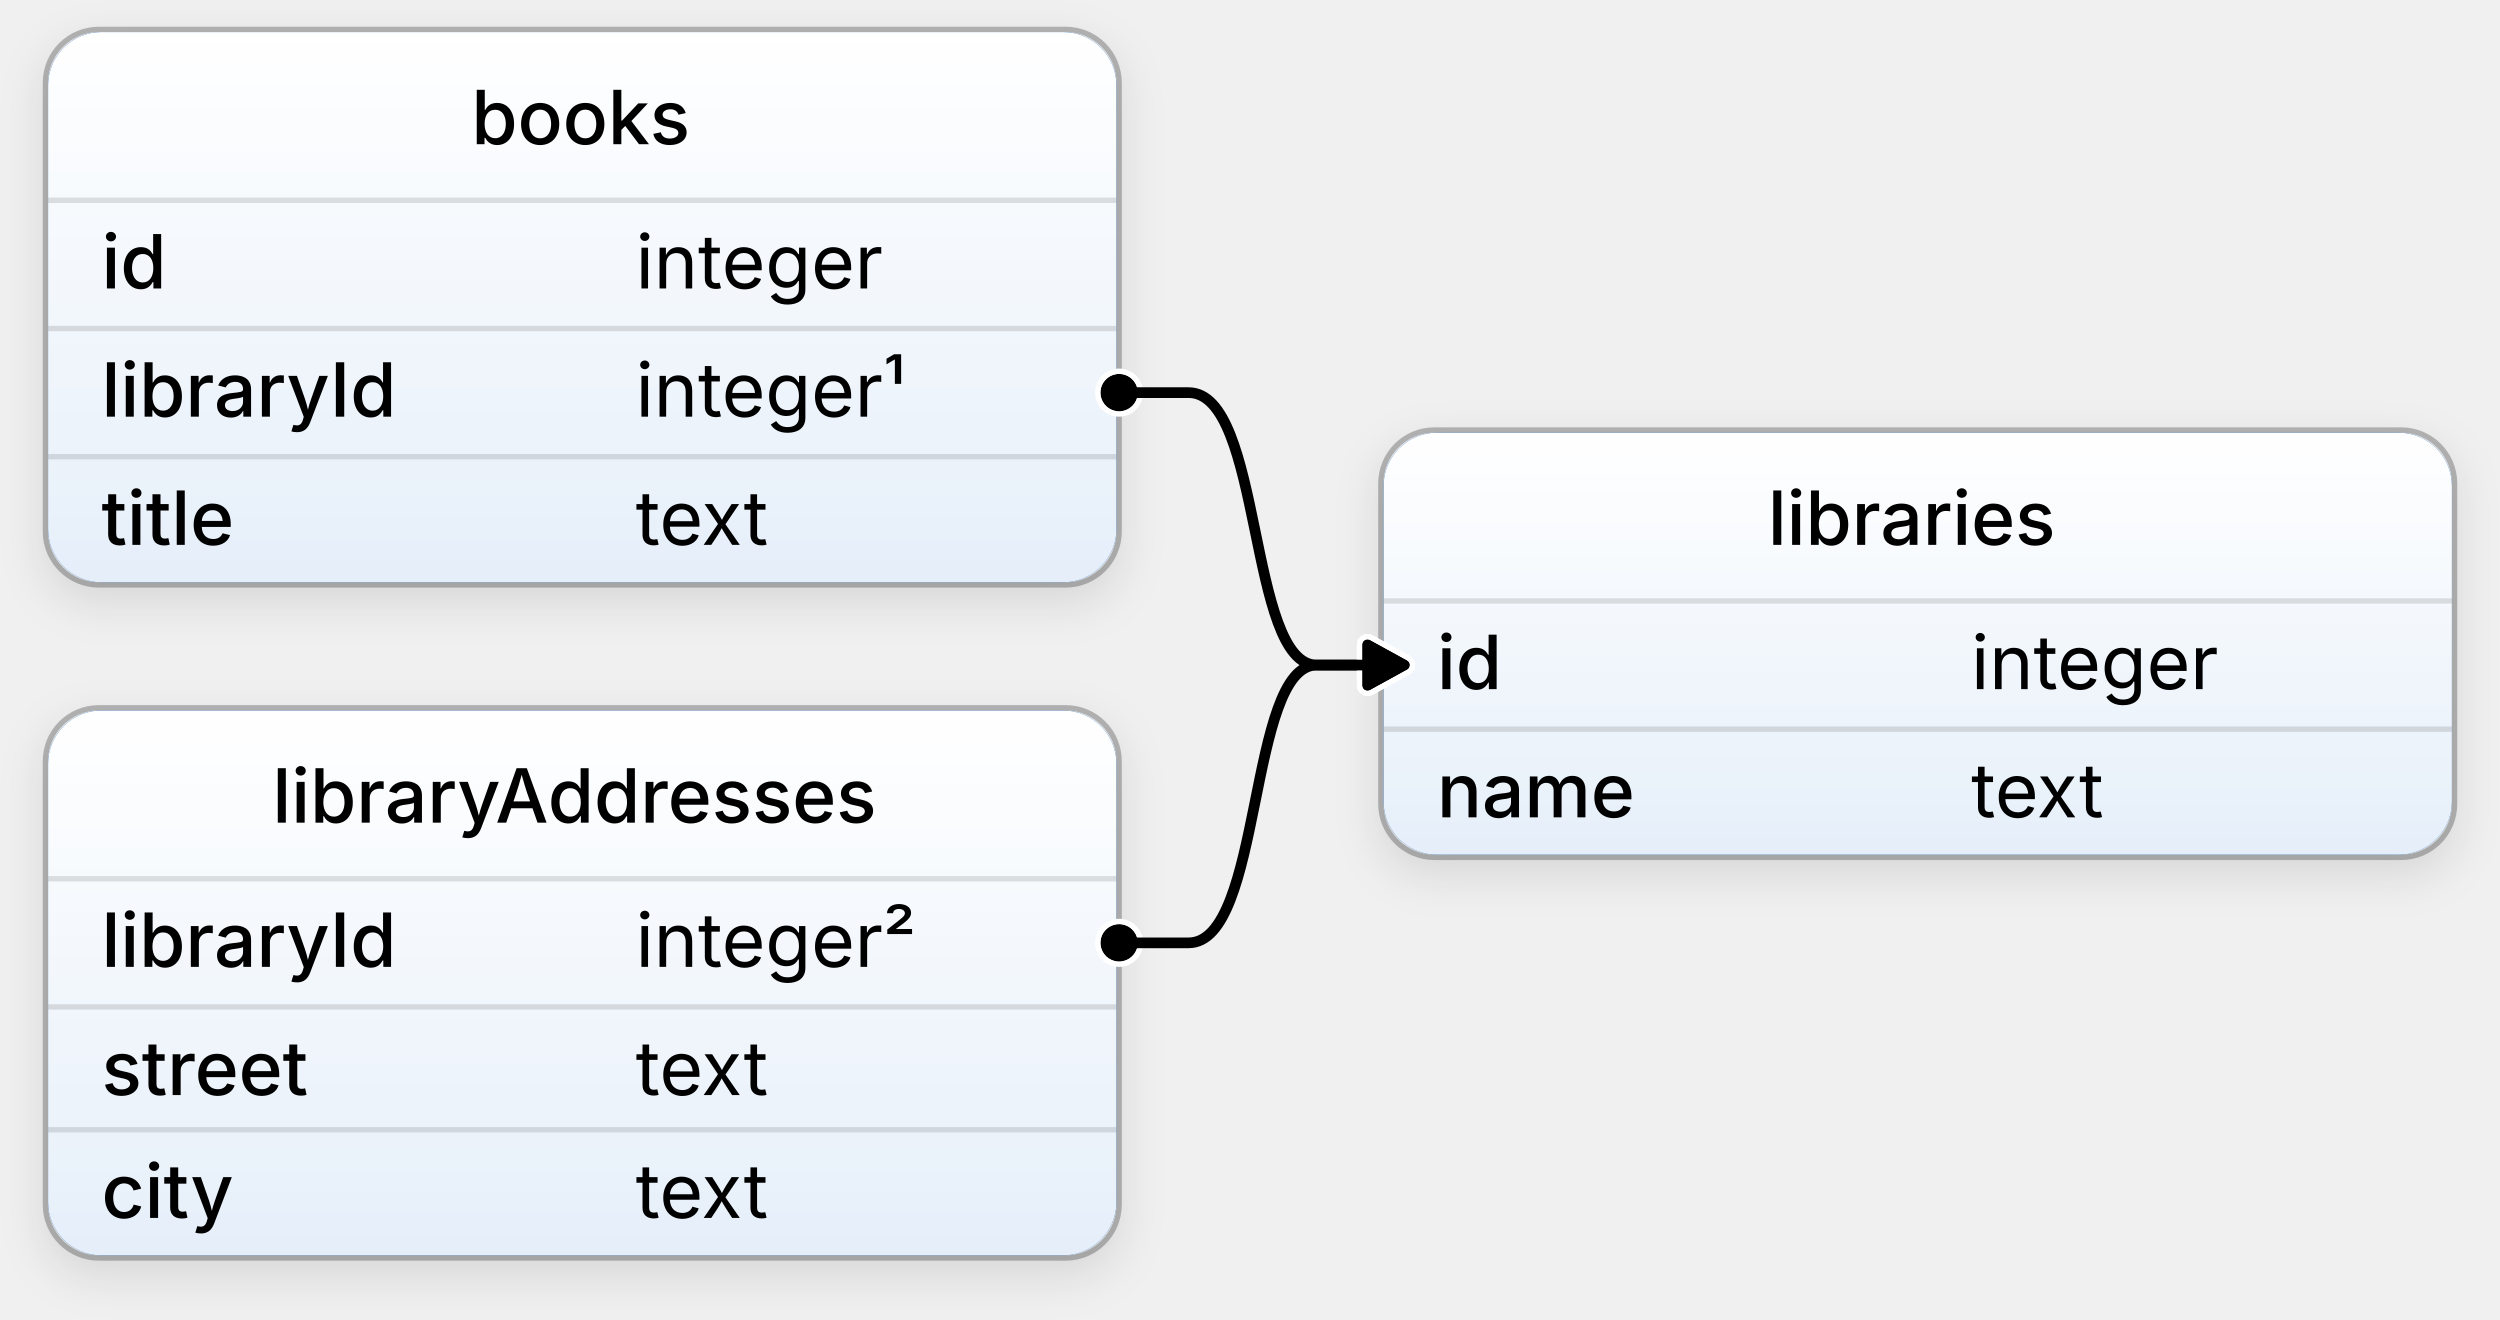
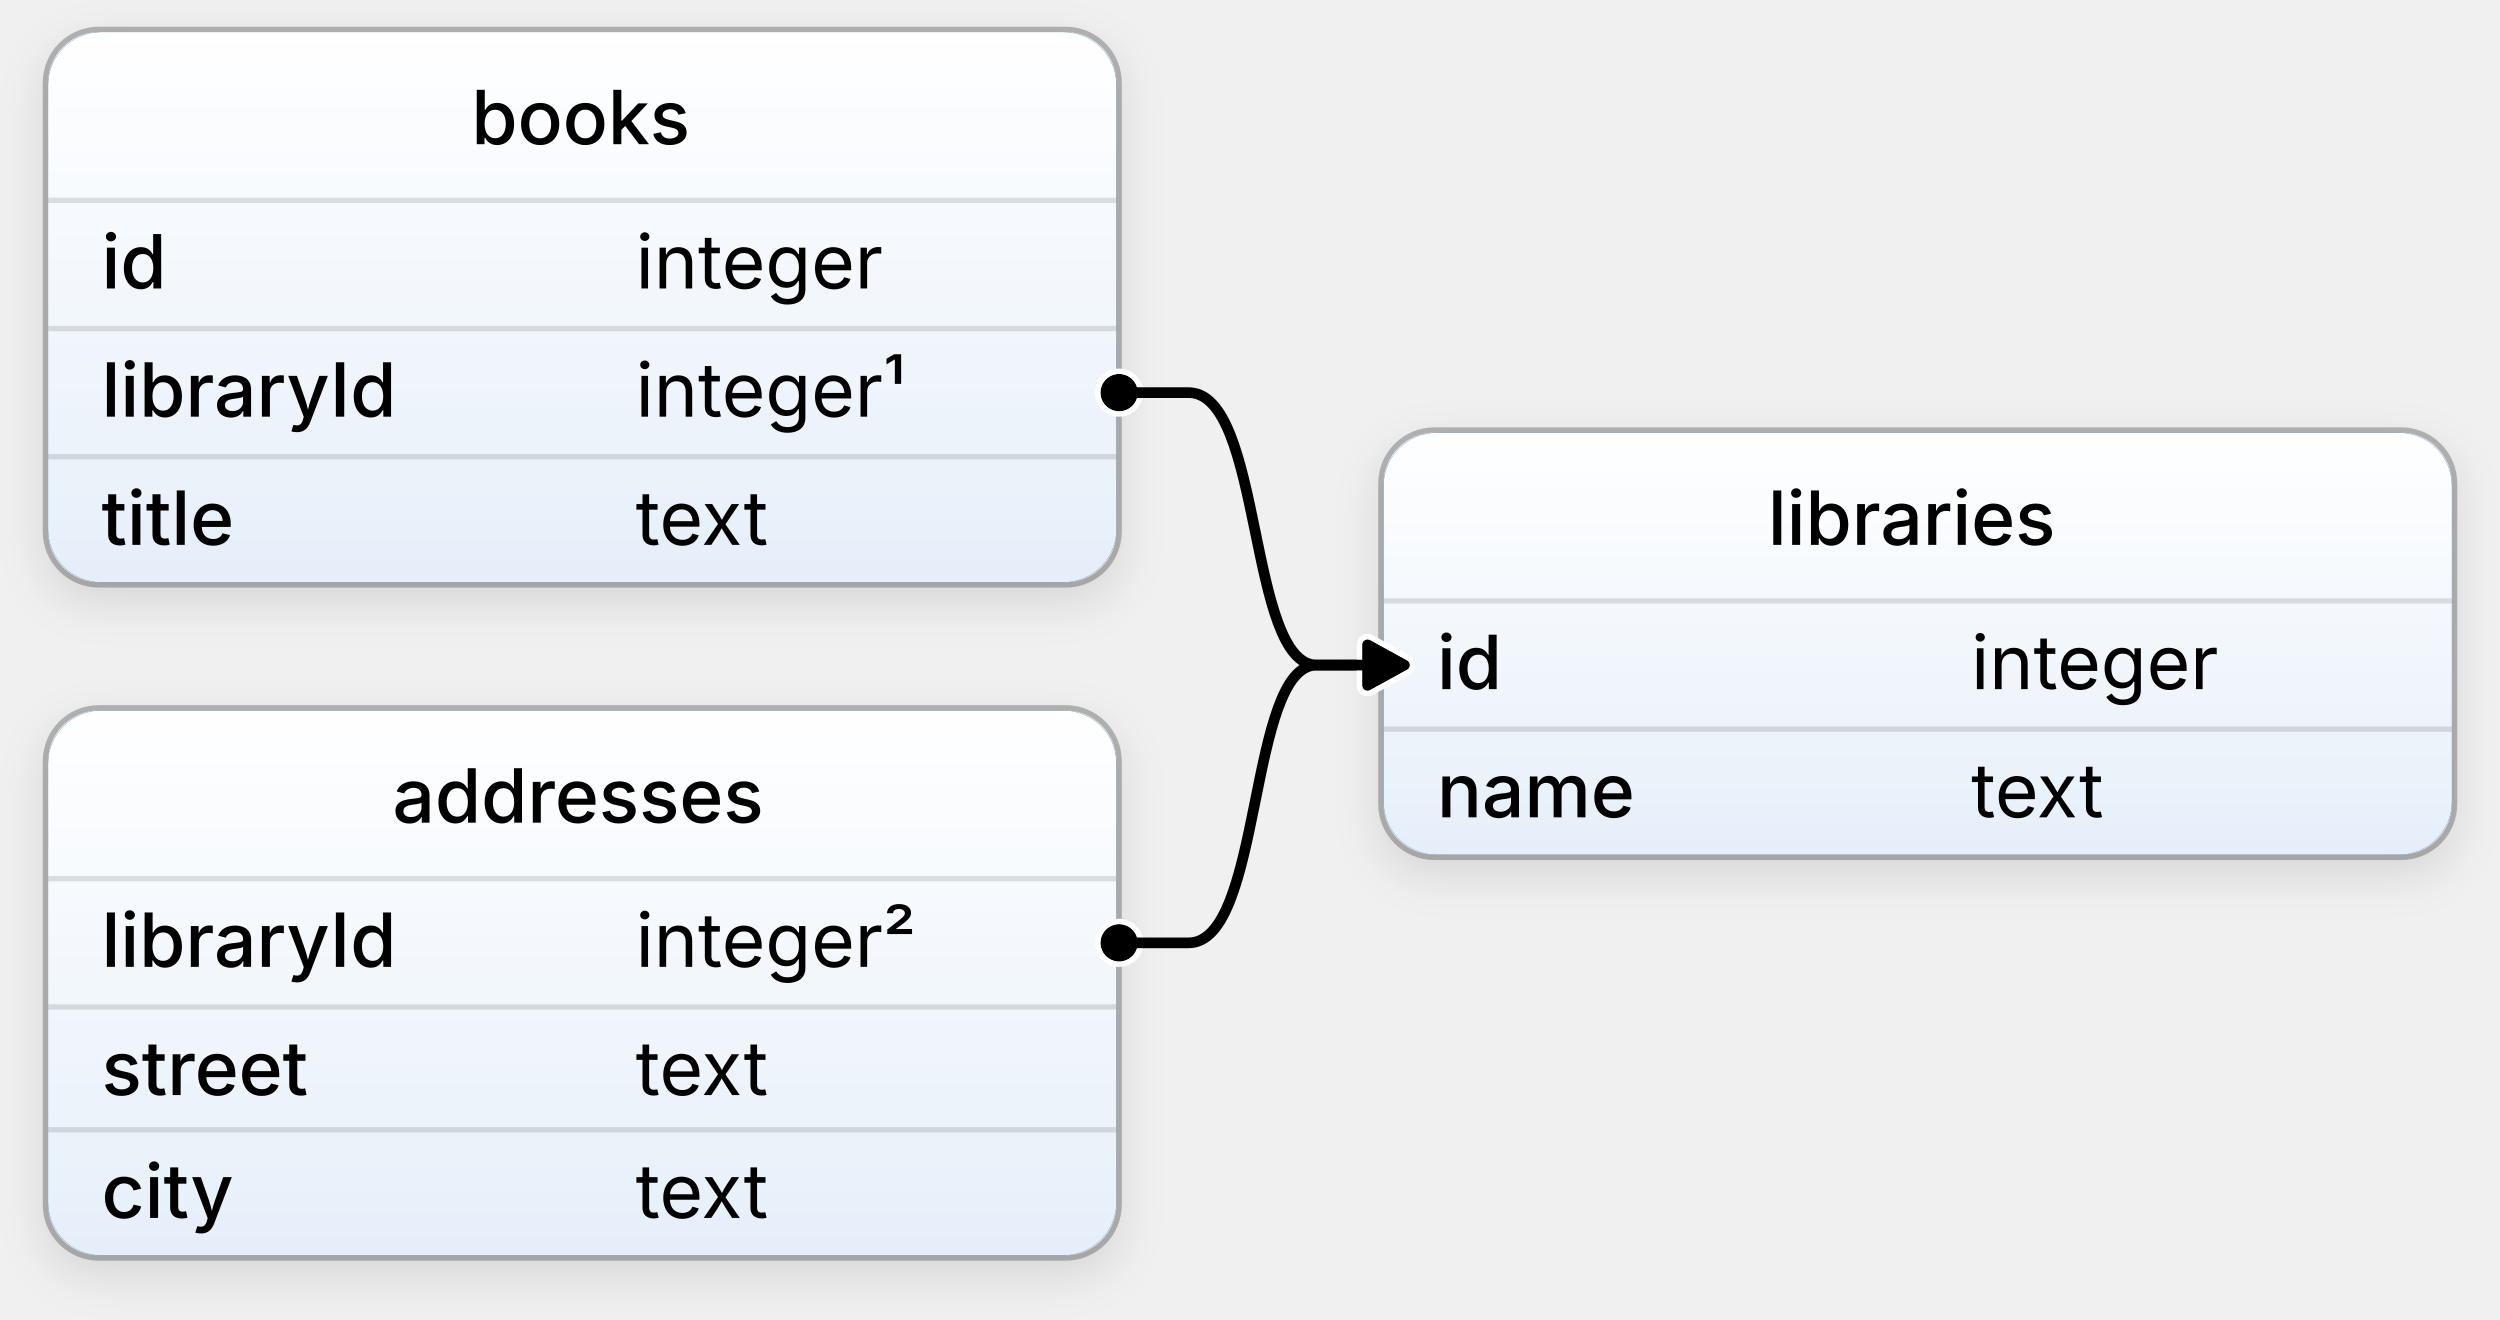
<svg xmlns="http://www.w3.org/2000/svg" xmlns:xlink="http://www.w3.org/1999/xlink" width="468px" height="247px" viewBox="0 0 468 247" version="1.1">
  <defs>
    <linearGradient x1="50%" y1="100%" x2="50%" y2="1.41638472e-14%" id="linearGradient-1">
      <stop stop-color="#FFFFFF" stop-opacity="0.9" offset="0%" />
      <stop stop-color="#FFFFFF" offset="100%" />
    </linearGradient>
    <rect id="path-2" x="0" y="0" width="200" height="79" rx="10" />
    <filter x="-7.2%" y="-14.6%" width="114.5%" height="136.7%" filterUnits="objectBoundingBox" id="filter-4">
      <feMorphology radius="1" operator="dilate" in="SourceAlpha" result="shadowSpreadOuter1" />
      <feOffset dx="0" dy="3" in="shadowSpreadOuter1" result="shadowOffsetOuter1" />
      <feGaussianBlur stdDeviation="4" in="shadowOffsetOuter1" result="shadowBlurOuter1" />
      <feComposite in="shadowBlurOuter1" in2="SourceAlpha" operator="out" result="shadowBlurOuter1" />
      <feColorMatrix values="0 0 0 0 0   0 0 0 0 0   0 0 0 0 0  0 0 0 0.1 0" type="matrix" in="shadowBlurOuter1" />
    </filter>
    <rect id="path-5" x="0" y="0" width="200" height="103" rx="10" />
    <filter x="-7.2%" y="-11.2%" width="114.5%" height="128.2%" filterUnits="objectBoundingBox" id="filter-7">
      <feMorphology radius="1" operator="dilate" in="SourceAlpha" result="shadowSpreadOuter1" />
      <feOffset dx="0" dy="3" in="shadowSpreadOuter1" result="shadowOffsetOuter1" />
      <feGaussianBlur stdDeviation="4" in="shadowOffsetOuter1" result="shadowBlurOuter1" />
      <feComposite in="shadowBlurOuter1" in2="SourceAlpha" operator="out" result="shadowBlurOuter1" />
      <feColorMatrix values="0 0 0 0 0   0 0 0 0 0   0 0 0 0 0  0 0 0 0.1 0" type="matrix" in="shadowBlurOuter1" />
    </filter>
    <rect id="path-8" x="0" y="0" width="200" height="102" rx="10" />
    <filter x="-7.2%" y="-11.3%" width="114.5%" height="128.4%" filterUnits="objectBoundingBox" id="filter-10">
      <feMorphology radius="1" operator="dilate" in="SourceAlpha" result="shadowSpreadOuter1" />
      <feOffset dx="0" dy="3" in="shadowSpreadOuter1" result="shadowOffsetOuter1" />
      <feGaussianBlur stdDeviation="4" in="shadowOffsetOuter1" result="shadowBlurOuter1" />
      <feComposite in="shadowBlurOuter1" in2="SourceAlpha" operator="out" result="shadowBlurOuter1" />
      <feColorMatrix values="0 0 0 0 0   0 0 0 0 0   0 0 0 0 0  0 0 0 0.1 0" type="matrix" in="shadowBlurOuter1" />
    </filter>
    <circle id="path-11" cx="3.5" cy="56.5" r="3.5" />
    <path d="M57.407,4.624 L50.482,0.815 L50.482,0.815 C49.998,0.549 49.39,0.725 49.124,1.209 C49.043,1.357 49,1.523 49,1.691 L49,9.309 L49,9.309 C49,9.861 49.448,10.309 50,10.309 C50.169,10.309 50.334,10.266 50.482,10.185 L57.407,6.376 L57.407,6.376 C57.891,6.11 58.067,5.502 57.801,5.018 C57.71,4.852 57.573,4.715 57.407,4.624 Z" id="path-12" />
    <circle id="path-13" cx="3.5" cy="3.5" r="3.5" />
    <path d="M57.407,54.624 L50.482,50.815 L50.482,50.815 C49.998,50.549 49.39,50.725 49.124,51.209 C49.043,51.357 49,51.523 49,51.691 L49,59.309 L49,59.309 C49,59.861 49.448,60.309 50,60.309 C50.169,60.309 50.334,60.266 50.482,60.185 L57.407,56.376 L57.407,56.376 C57.891,56.11 58.067,55.502 57.801,55.018 C57.71,54.852 57.573,54.715 57.407,54.624 Z" id="path-14" />
  </defs>
  <g id="Page-1" stroke="none" stroke-width="1" fill="none" fill-rule="evenodd">
    <g id="HasOneThroughSchema" transform="translate(9, 6)">
      <g id="Table" transform="translate(250, 75)">
        <mask id="mask-3" fill="white">
          <use xlink:href="#path-2" />
        </mask>
        <g id="Rectangle">
          <use fill="black" fill-opacity="1" filter="url(#filter-4)" xlink:href="#path-2" />
          <use fill="#005CC5" fill-rule="evenodd" xlink:href="#path-2" />
          <use fill="url(#linearGradient-1)" fill-rule="evenodd" xlink:href="#path-2" />
          <rect stroke-opacity="0.25" stroke="#000000" stroke-width="1" x="-0.5" y="-0.5" width="201" height="80" rx="10" />
        </g>
        <g id="Field" mask="url(#mask-3)">
          <g transform="translate(0, 31)">
            <text id="name" fill="none" font-family="-apple-system,sans-serif" font-size="14" font-weight="500">
              <tspan x="10" y="17" fill="#000000">id</tspan>
            </text>
            <text id="type" fill="none" font-family="-apple-system,sans-serif" font-size="14" font-weight="normal">
              <tspan x="110" y="17" fill="#000000">integer</tspan>
            </text>
            <rect id="Rectangle" fill-opacity="0.12" fill="#000000" fill-rule="evenodd" x="0" y="0" width="200" height="1" />
          </g>
        </g>
        <g id="Field" mask="url(#mask-3)">
          <g transform="translate(0, 55)">
            <text id="name" fill="none" font-family="-apple-system,sans-serif" font-size="14" font-weight="500">
              <tspan x="10" y="17" fill="#000000">name</tspan>
            </text>
            <text id="type" fill="none" font-family="-apple-system,sans-serif" font-size="14" font-weight="normal">
              <tspan x="110" y="17" fill="#000000">text</tspan>
            </text>
            <rect id="Rectangle" fill-opacity="0.12" fill="#000000" fill-rule="evenodd" x="0" y="0" width="200" height="1" />
          </g>
        </g>
        <text id="libraries" mask="url(#mask-3)" font-family="-apple-system,sans-serif" font-size="14" font-weight="500" fill="#000000">
          <tspan x="71.942" y="21">libraries</tspan>
        </text>
      </g>
      <g id="Group-2">
        <g id="Table-Copy-2">
          <mask id="mask-6" fill="white">
            <use xlink:href="#path-5" />
          </mask>
          <g id="Rectangle">
            <use fill="black" fill-opacity="1" filter="url(#filter-7)" xlink:href="#path-5" />
            <use fill="#005CC5" fill-rule="evenodd" xlink:href="#path-5" />
            <use fill="url(#linearGradient-1)" fill-rule="evenodd" xlink:href="#path-5" />
            <rect stroke-opacity="0.25" stroke="#000000" stroke-width="1" x="-0.5" y="-0.5" width="201" height="104" rx="10" />
          </g>
          <g id="Field" mask="url(#mask-6)">
            <g transform="translate(0, 31)">
              <text id="name" fill="none" font-family="-apple-system,sans-serif" font-size="14" font-weight="500">
                <tspan x="10" y="17" fill="#000000">id</tspan>
              </text>
              <text id="type" fill="none" font-family="-apple-system,sans-serif" font-size="14" font-weight="normal">
                <tspan x="110" y="17" fill="#000000">integer</tspan>
              </text>
              <rect id="Rectangle" fill-opacity="0.12" fill="#000000" fill-rule="evenodd" x="0" y="0" width="200" height="1" />
            </g>
          </g>
          <g id="Field" mask="url(#mask-6)">
            <g transform="translate(0, 55)">
              <text id="name" fill="none" font-family="-apple-system,sans-serif" font-size="14" font-weight="500">
                <tspan x="10" y="17" fill="#000000">libraryId</tspan>
              </text>
              <text id="type" fill="none" font-family="-apple-system,sans-serif" font-size="14" font-weight="normal">
                <tspan x="110" y="17" fill="#000000">integer¹</tspan>
              </text>
              <rect id="Rectangle" fill-opacity="0.12" fill="#000000" fill-rule="evenodd" x="0" y="0" width="200" height="1" />
            </g>
          </g>
          <g id="Field" mask="url(#mask-6)">
            <g transform="translate(0, 79)">
              <text id="name" fill="none" font-family="-apple-system,sans-serif" font-size="14" font-weight="500">
                <tspan x="10" y="17" fill="#000000">title</tspan>
              </text>
              <text id="type" fill="none" font-family="-apple-system,sans-serif" font-size="14" font-weight="normal">
                <tspan x="110" y="17" fill="#000000">text</tspan>
              </text>
              <rect id="Rectangle" fill-opacity="0.12" fill="#000000" fill-rule="evenodd" x="0" y="0" width="200" height="1" />
            </g>
          </g>
          <text id="books" mask="url(#mask-6)" font-family="-apple-system,sans-serif" font-size="14" font-weight="500" fill="#000000">
            <tspan x="79.236" y="21">books</tspan>
          </text>
        </g>
        <g id="Table-Copy-2" transform="translate(0, 127)">
          <mask id="mask-9" fill="white">
            <use xlink:href="#path-8" />
          </mask>
          <g id="Rectangle">
            <use fill="black" fill-opacity="1" filter="url(#filter-10)" xlink:href="#path-8" />
            <use fill="#005CC5" fill-rule="evenodd" xlink:href="#path-8" />
            <use fill="url(#linearGradient-1)" fill-rule="evenodd" xlink:href="#path-8" />
            <rect stroke-opacity="0.25" stroke="#000000" stroke-width="1" x="-0.5" y="-0.5" width="201" height="103" rx="10" />
          </g>
          <g id="Field" mask="url(#mask-9)">
            <g transform="translate(0, 31)">
              <text id="name" fill="none" font-family="-apple-system,sans-serif" font-size="14" font-weight="500">
                <tspan x="10" y="17" fill="#000000">libraryId</tspan>
              </text>
              <text id="type" fill="none" font-family="-apple-system,sans-serif" font-size="14" font-weight="normal">
                <tspan x="110" y="17" fill="#000000">integer²</tspan>
              </text>
              <rect id="Rectangle" fill-opacity="0.12" fill="#000000" fill-rule="evenodd" x="0" y="0" width="200" height="1" />
            </g>
          </g>
          <g id="Field" mask="url(#mask-9)">
            <g transform="translate(0, 55)">
              <text id="name" fill="none" font-family="-apple-system,sans-serif" font-size="14" font-weight="500">
                <tspan x="10" y="17" fill="#000000">street</tspan>
              </text>
              <text id="type" fill="none" font-family="-apple-system,sans-serif" font-size="14" font-weight="normal">
                <tspan x="110" y="17" fill="#000000">text</tspan>
              </text>
              <rect id="Rectangle" fill-opacity="0.12" fill="#000000" fill-rule="evenodd" x="0" y="0" width="200" height="1" />
            </g>
          </g>
          <g id="Field" mask="url(#mask-9)">
            <g transform="translate(0, 78)">
              <text id="name" fill="none" font-family="-apple-system,sans-serif" font-size="14" font-weight="500">
                <tspan x="10" y="17" fill="#000000">city</tspan>
              </text>
              <text id="type" fill="none" font-family="-apple-system,sans-serif" font-size="14" font-weight="normal">
                <tspan x="110" y="17" fill="#000000">text</tspan>
              </text>
              <rect id="Rectangle" fill-opacity="0.12" fill="#000000" fill-rule="evenodd" x="0" y="0" width="200" height="1" />
            </g>
          </g>
-           <text id="libraryAddresses" mask="url(#mask-9)" font-family="-apple-system,sans-serif" font-size="14" font-weight="500" fill="#000000">
-             <tspan x="41.987" y="21">libraryAddresses</tspan>
+           <text id="addresses" mask="url(#mask-9)" font-family="-apple-system,sans-serif" font-size="14" font-weight="500" fill="#000000">
+             <tspan x="64.47" y="21">addresses</tspan>
          </text>
        </g>
      </g>
      <g id="Group" transform="translate(226, 93.5) scale(1, -1) translate(-226, -93.5) translate(197, 63)">
        <g id="Oval">
          <use fill="#000000" fill-rule="evenodd" xlink:href="#path-11" />
          <circle stroke="#FFFFFF" stroke-width="1" cx="3.5" cy="56.5" r="4" />
        </g>
        <g id="Path-3">
          <use fill="#000000" fill-rule="evenodd" xlink:href="#path-12" />
          <path stroke="#FFFFFF" stroke-width="1" d="M57.648,4.186 C57.897,4.323 58.102,4.528 58.239,4.777 C58.639,5.503 58.374,6.415 57.648,6.814 L50.723,10.623 C50.501,10.745 50.253,10.809 50,10.809 C49.172,10.809 48.5,10.137 48.5,9.309 L48.5,1.691 C48.5,1.439 48.564,1.19 48.686,0.968 C49.085,0.243 49.997,-0.022 50.723,0.377 L57.648,4.186 Z" />
        </g>
        <path d="M2.5,56.5 C2.5,56.5 2.5,56.5 16.5,56.5 C30.5,56.5 27.5,5.5 40.5,5.5 C49.167,5.5 53.5,5.5 53.5,5.5" id="Path-2" stroke="#000000" stroke-width="2" stroke-linecap="round" stroke-linejoin="round" />
      </g>
      <g id="Group" transform="translate(226, 143.5) scale(1, -1) translate(-226, -143.5) translate(197, 113)">
        <g id="Oval">
          <use fill="#000000" fill-rule="evenodd" xlink:href="#path-13" />
          <circle stroke="#FFFFFF" stroke-width="1" cx="3.5" cy="3.5" r="4" />
        </g>
        <g id="Path-3">
          <use fill="#000000" fill-rule="evenodd" xlink:href="#path-14" />
          <path stroke="#FFFFFF" stroke-width="1" d="M57.648,54.186 C57.897,54.323 58.102,54.528 58.239,54.777 C58.639,55.503 58.374,56.415 57.648,56.814 L50.723,60.623 C50.501,60.745 50.253,60.809 50,60.809 C49.172,60.809 48.5,60.137 48.5,59.309 L48.5,51.691 C48.5,51.439 48.564,51.19 48.686,50.968 C49.085,50.243 49.997,49.978 50.723,50.377 L57.648,54.186 Z" />
        </g>
        <path d="M2.5,3.5 C2.5,3.5 2.5,3.5 16.5,3.5 C30.5,3.5 27.5,55.5 40.5,55.5 C49.167,55.5 53.5,55.5 53.5,55.5" id="Path-2" stroke="#000000" stroke-width="2" stroke-linecap="round" stroke-linejoin="round" />
      </g>
    </g>
  </g>
</svg>
